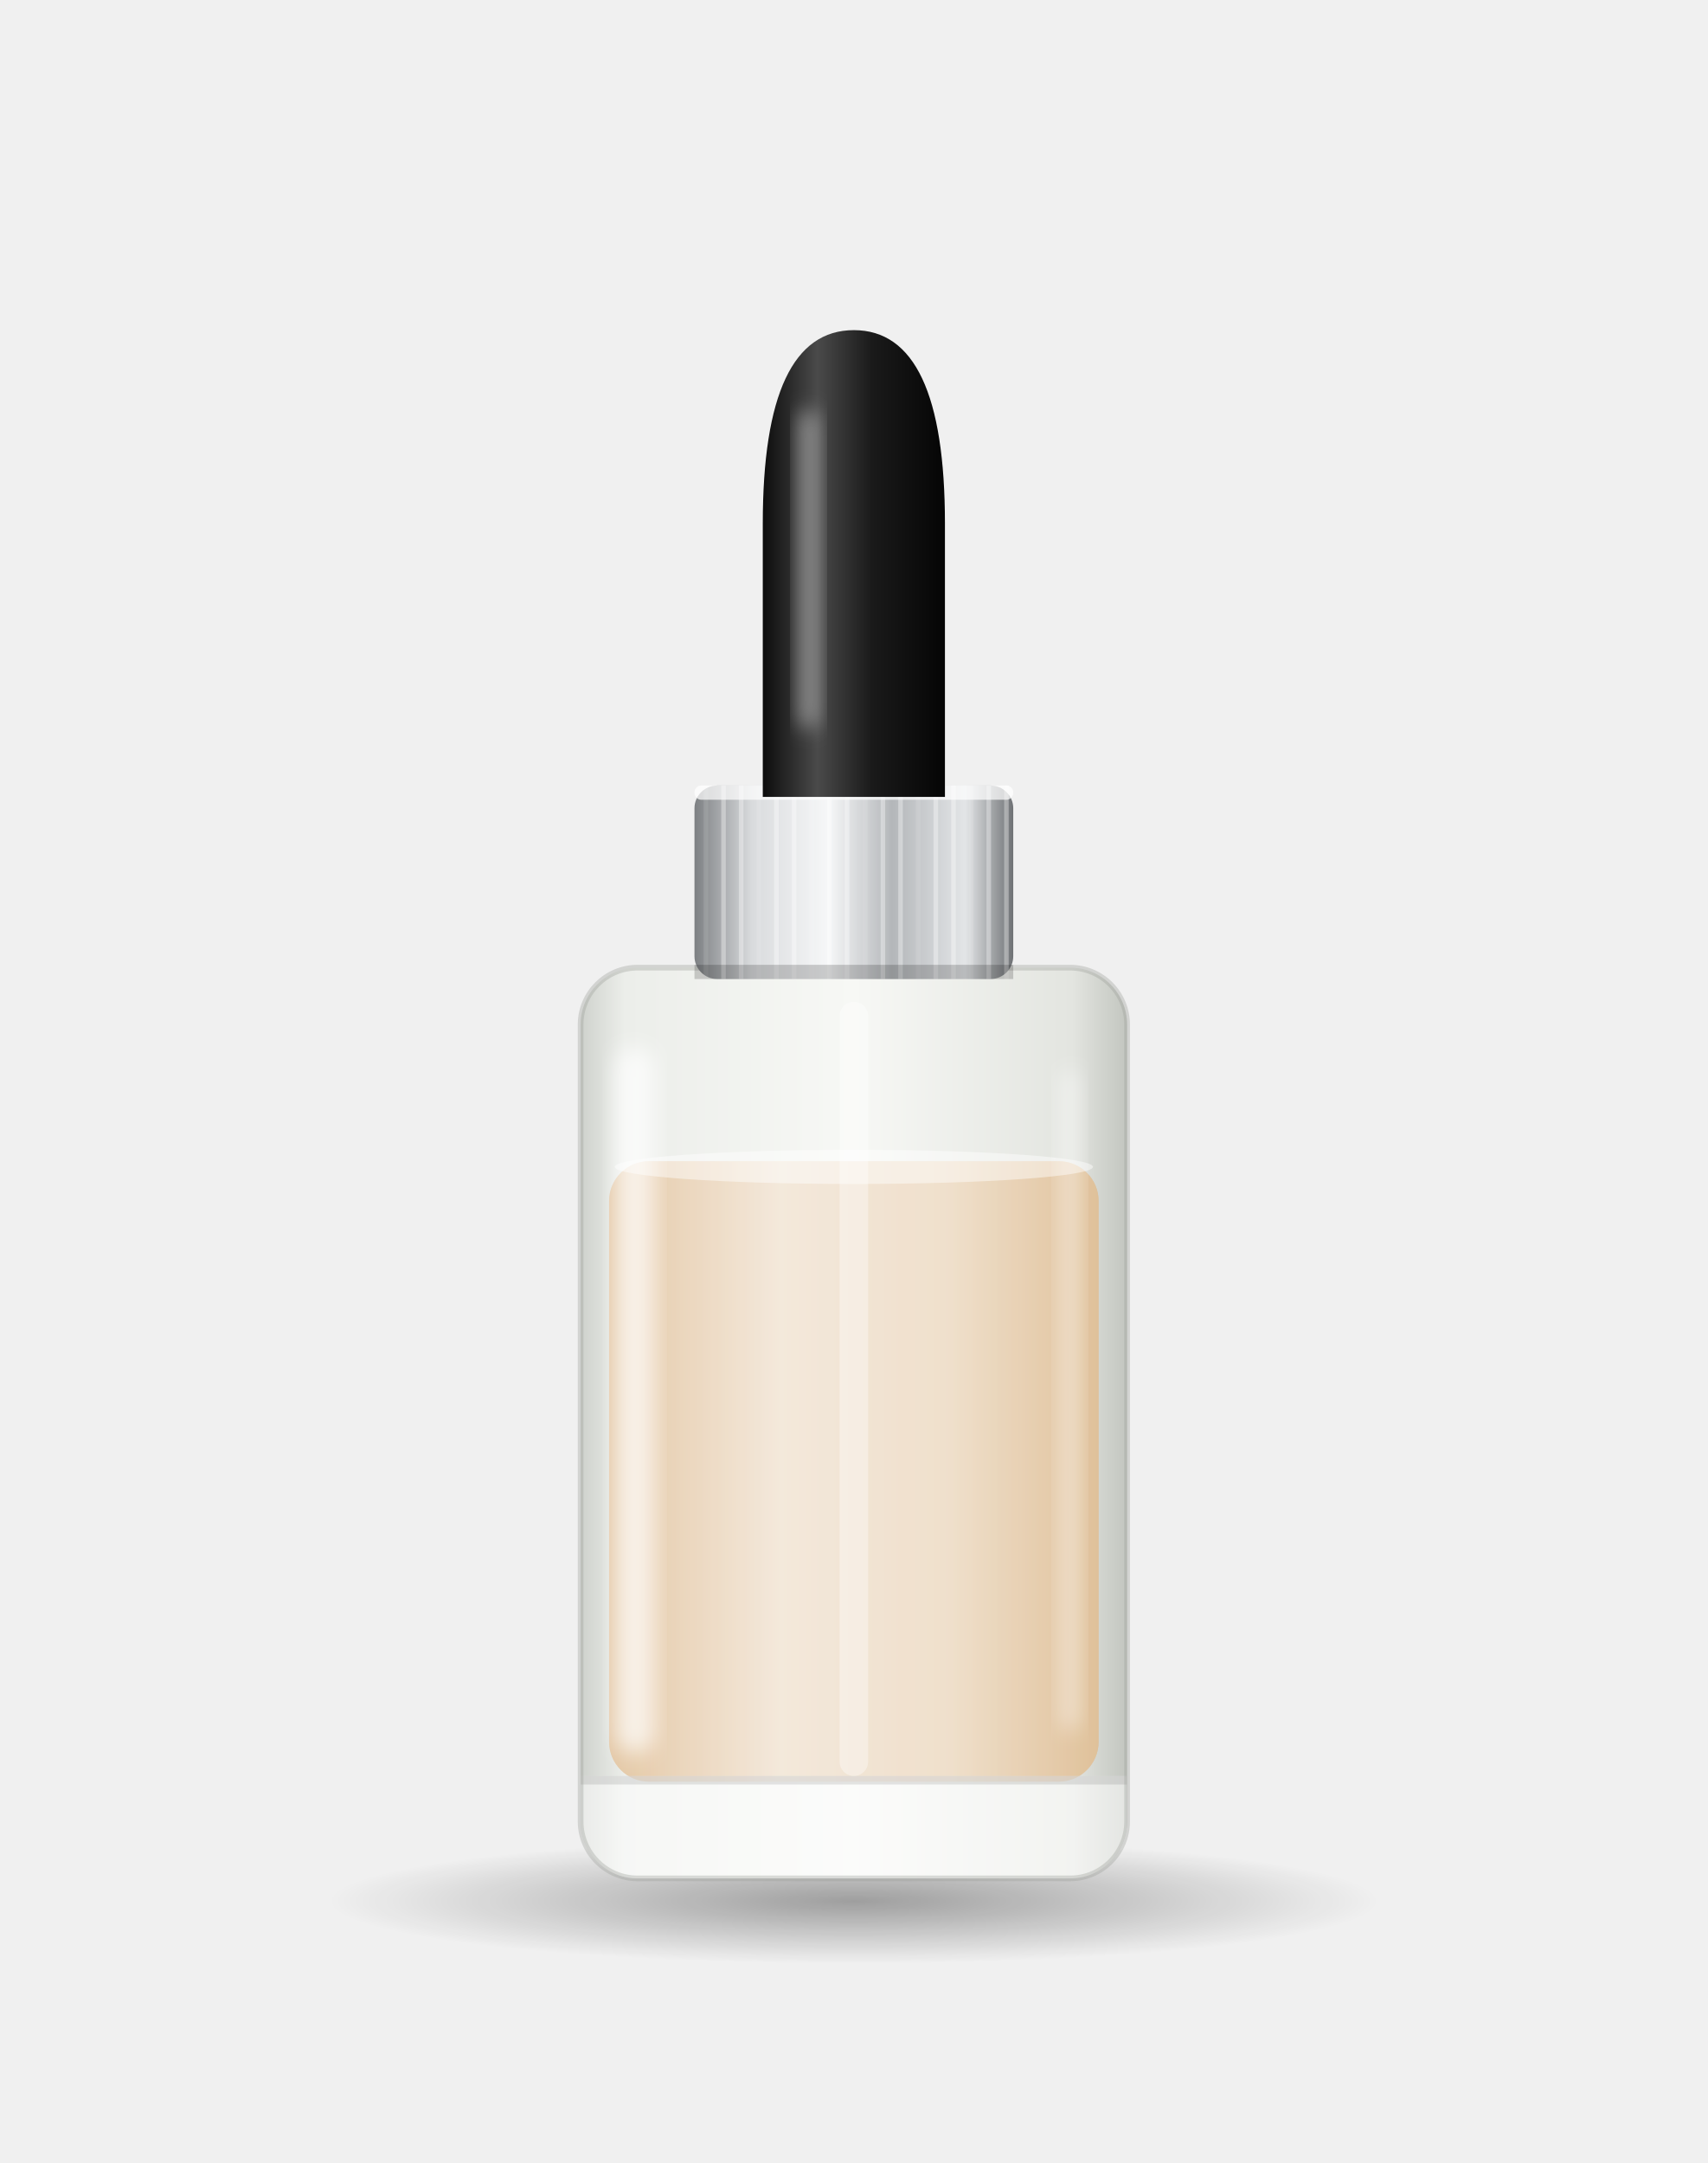
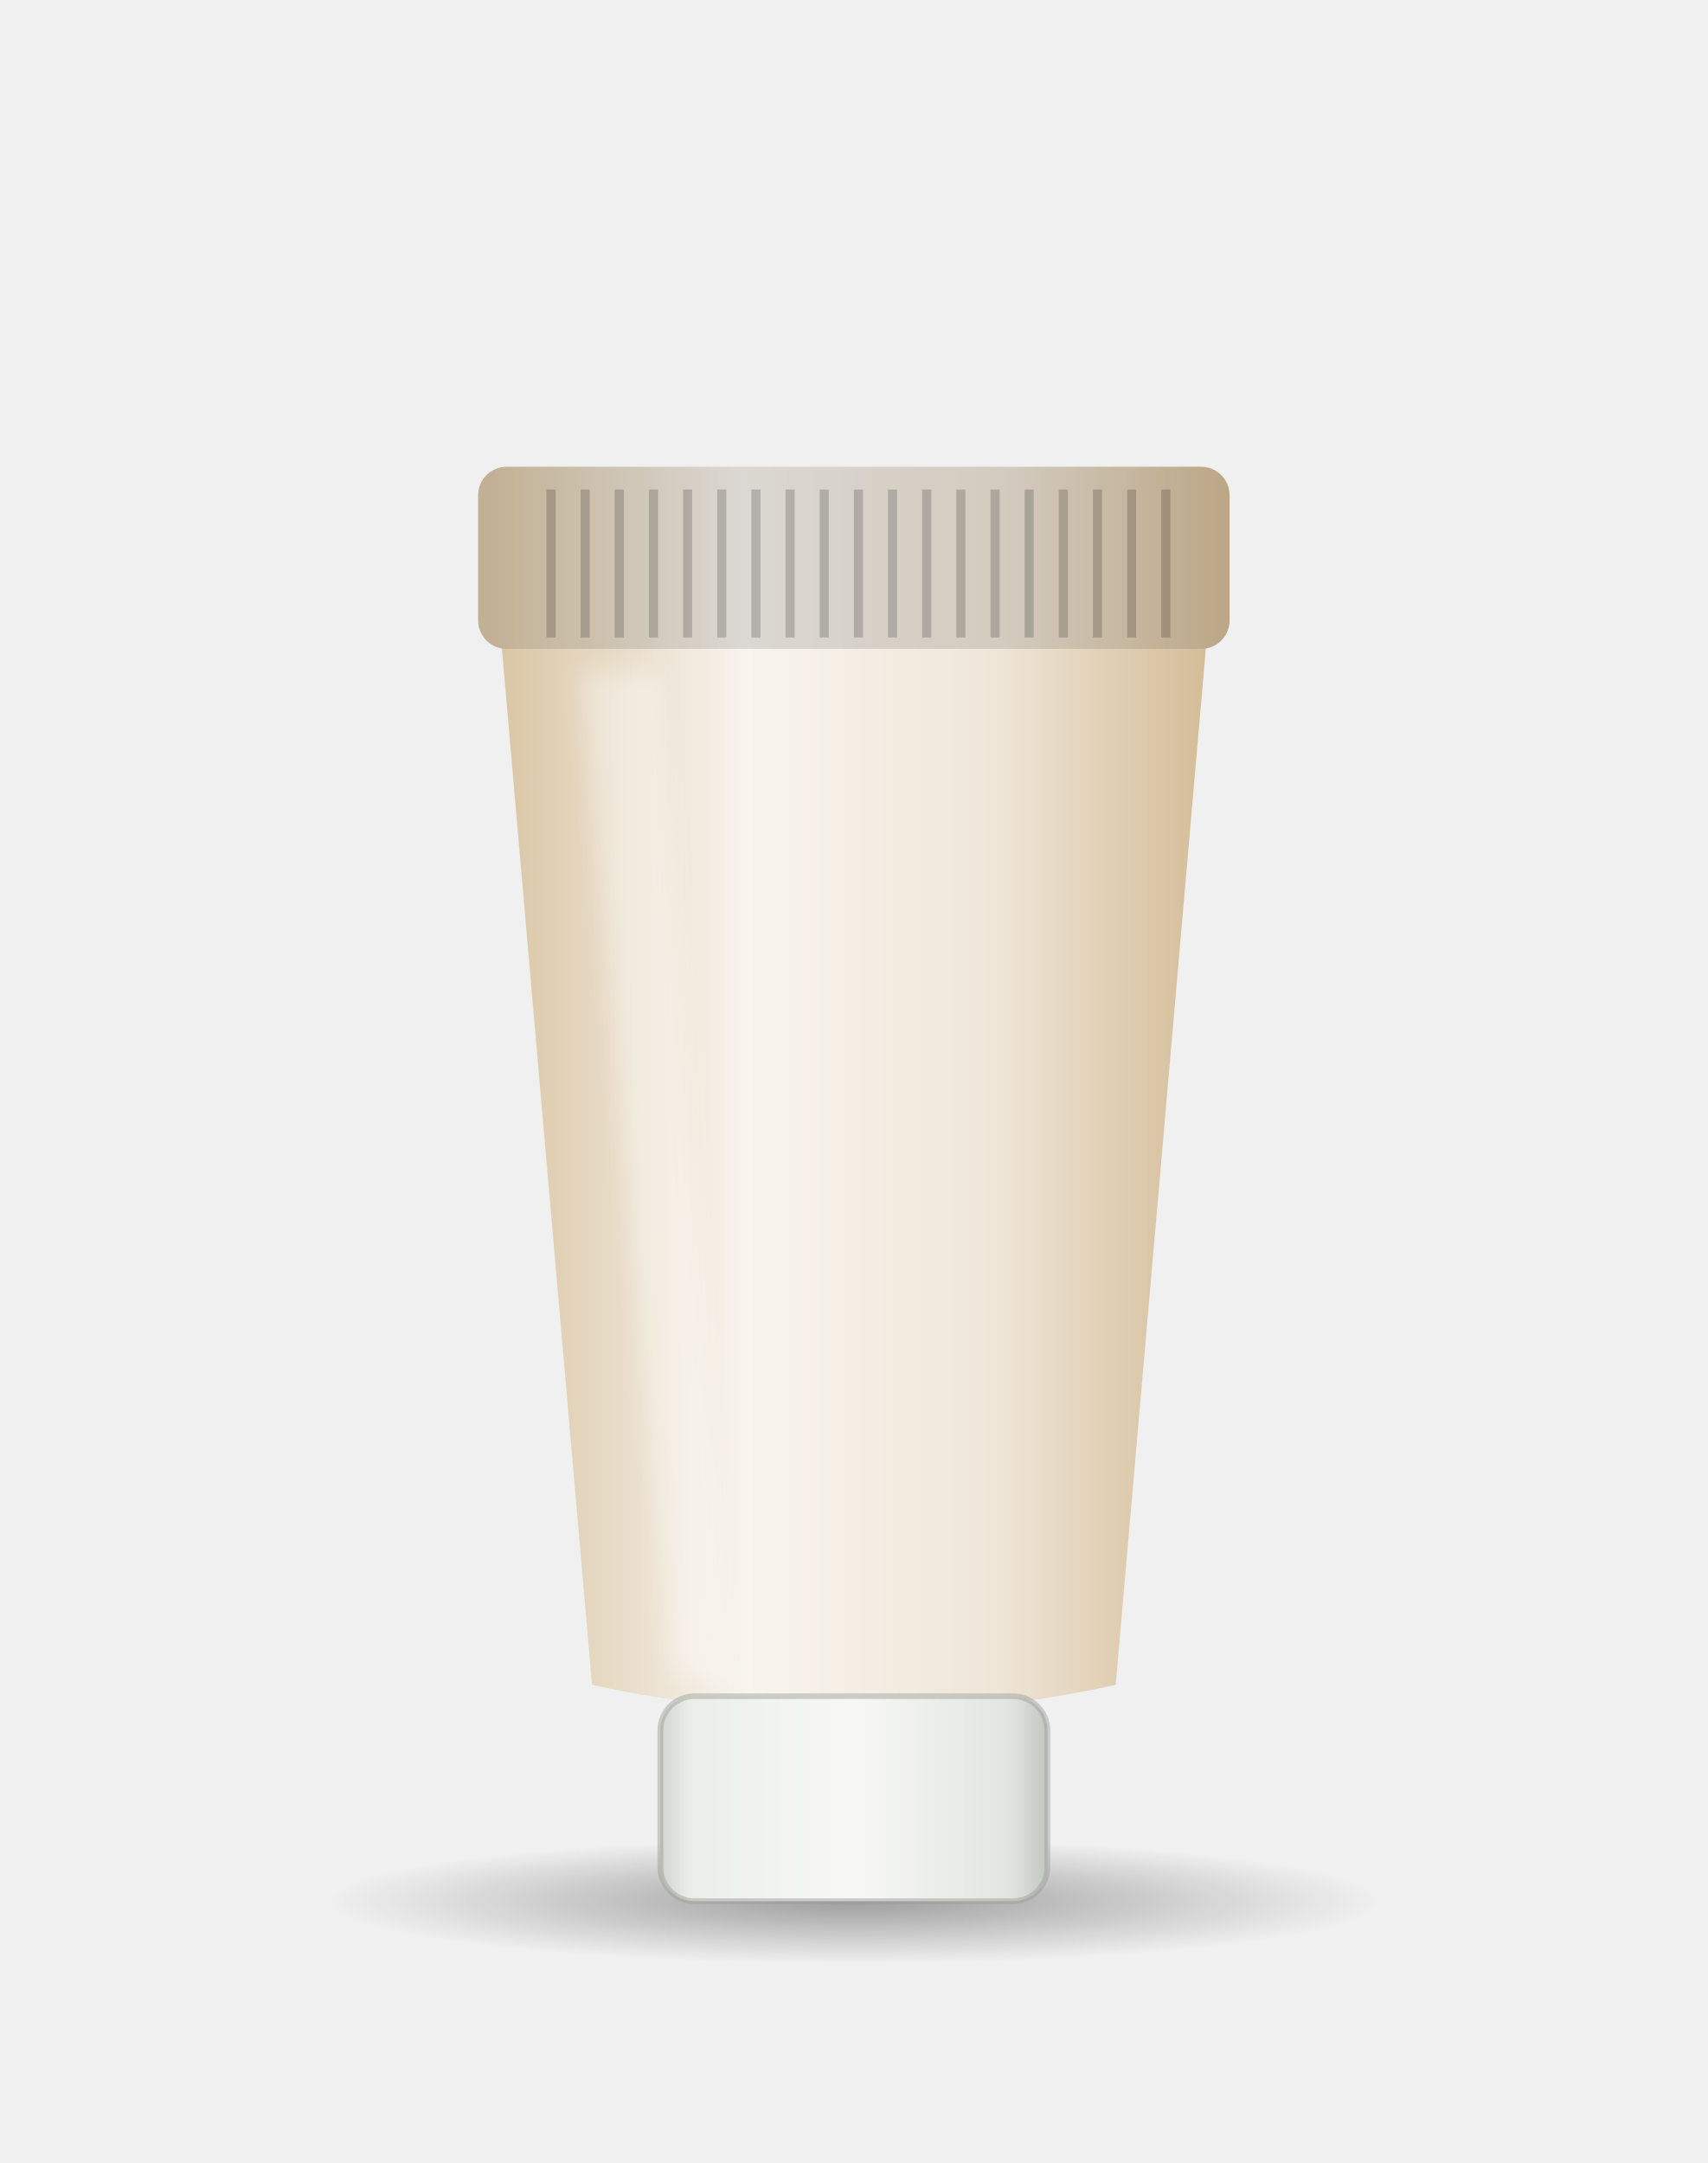
<svg xmlns="http://www.w3.org/2000/svg" viewBox="0 0 300 380" role="img" aria-label="Illustration">
  <defs>
    <linearGradient id="fg" x1="0" x2="1">
      <stop offset="0" stop-color="#cfd2cd" />
      <stop offset=".08" stop-color="#eceeea" />
      <stop offset=".5" stop-color="#f7f8f5" />
      <stop offset=".9" stop-color="#e3e5e0" />
      <stop offset="1" stop-color="#c3c6c0" />
    </linearGradient>
    <linearGradient id="lq" x1="0" x2="1">
-       <stop offset="0" stop-color="#d8ae7b" />
-       <stop offset=".35" stop-color="#efdeca" />
-       <stop offset=".7" stop-color="#e8d0b2" />
-       <stop offset="1" stop-color="#d3a56b" />
+       <stop offset="0" stop-color="#dac6a5" />
+       <stop offset=".35" stop-color="#f8f4ee" />
+       <stop offset=".7" stop-color="#efe6d8" />
+       <stop offset="1" stop-color="#d4bc97" />
    </linearGradient>
    <linearGradient id="mt" x1="0" x2="1">
      <stop offset="0" stop-color="#7d8083" />
      <stop offset=".18" stop-color="#d9dbdd" />
      <stop offset=".42" stop-color="#f6f7f8" />
      <stop offset=".62" stop-color="#b4b7ba" />
      <stop offset=".85" stop-color="#e3e5e7" />
      <stop offset="1" stop-color="#6f7275" />
    </linearGradient>
    <linearGradient id="bk" x1="0" x2="1">
      <stop offset="0" stop-color="#0c0c0c" />
      <stop offset=".3" stop-color="#4a4a4a" />
      <stop offset=".6" stop-color="#1a1a1a" />
      <stop offset="1" stop-color="#050505" />
    </linearGradient>
    <radialGradient id="sh" cx=".5" cy=".5" r=".5">
      <stop offset="0" stop-color="#000" stop-opacity=".34" />
      <stop offset="1" stop-color="#000" stop-opacity="0" />
    </radialGradient>
    <filter id="bl" x="-30%" y="-30%" width="160%" height="160%">
      <feGaussianBlur stdDeviation="1.8" />
    </filter>
  </defs>
  <ellipse cx="150" cy="334" rx="92" ry="11" fill="url(#sh)" />
-   <clipPath id="fc">
-     <rect x="102.0" y="170" width="96" height="160" rx="10" />
-   </clipPath>
-   <rect x="102.0" y="170" width="96" height="160" rx="10" fill="url(#fg)" />
-   <g clip-path="url(#fc)">
-     <rect x="107.0" y="204" width="86" height="109" rx="7" fill="url(#lq)" opacity=".92" />
-     <rect x="107.0" y="204" width="86" height="109" rx="7" fill="#fff" opacity=".28" />
-     <ellipse cx="150" cy="205" rx="42.0" ry="3" fill="#fff" opacity=".45" />
-     <rect x="102.0" y="312" width="96" height="18" fill="#fff" opacity=".55" />
-     <rect x="102.0" y="312" width="96" height="1.5" fill="#000" opacity=".1" />
-     <rect x="108.0" y="184" width="7" height="124" rx="3.5" fill="#fff" opacity=".7" filter="url(#bl)" />
-     <rect x="186.0" y="188" width="4" height="116" rx="2" fill="#fff" opacity=".4" filter="url(#bl)" />
-   </g>
-   <rect x="102.0" y="170" width="96" height="160" rx="10" fill="none" stroke="#9a9d97" stroke-opacity=".35" />
-   <rect x="147.5" y="176" width="5" height="136" rx="2.5" fill="#fff" opacity=".35" />
-   <rect x="122" y="138" width="56" height="34" rx="4" fill="url(#mt)" />
-   <rect x="123.6" y="138" width=".8" height="34" fill="#fff" opacity="0.1" />
-   <rect x="126.7" y="138" width=".8" height="34" fill="#fff" opacity="0.35" />
-   <rect x="129.8" y="138" width=".8" height="34" fill="#fff" opacity="0.35" />
-   <rect x="132.9" y="138" width=".8" height="34" fill="#fff" opacity="0.1" />
-   <rect x="136.0" y="138" width=".8" height="34" fill="#fff" opacity="0.35" />
-   <rect x="139.1" y="138" width=".8" height="34" fill="#fff" opacity="0.35" />
-   <rect x="142.2" y="138" width=".8" height="34" fill="#fff" opacity="0.1" />
-   <rect x="145.3" y="138" width=".8" height="34" fill="#fff" opacity="0.35" />
-   <rect x="148.4" y="138" width=".8" height="34" fill="#fff" opacity="0.35" />
-   <rect x="151.6" y="138" width=".8" height="34" fill="#fff" opacity="0.1" />
-   <rect x="154.7" y="138" width=".8" height="34" fill="#fff" opacity="0.35" />
-   <rect x="157.8" y="138" width=".8" height="34" fill="#fff" opacity="0.35" />
-   <rect x="160.9" y="138" width=".8" height="34" fill="#fff" opacity="0.1" />
-   <rect x="164.0" y="138" width=".8" height="34" fill="#fff" opacity="0.35" />
-   <rect x="167.1" y="138" width=".8" height="34" fill="#fff" opacity="0.35" />
-   <rect x="170.2" y="138" width=".8" height="34" fill="#fff" opacity="0.1" />
-   <rect x="173.3" y="138" width=".8" height="34" fill="#fff" opacity="0.35" />
-   <rect x="176.4" y="138" width=".8" height="34" fill="#fff" opacity="0.35" />
-   <rect x="122" y="138" width="56" height="2.5" rx="1.2" fill="#fff" opacity=".7" />
-   <rect x="122" y="169.5" width="56" height="2.5" fill="#000" opacity=".18" />
-   <path d="M134 140 L134 92 Q134 58 150 58 Q166 58 166 92 L166 140 Z" fill="url(#bk)" />
-   <rect x="140" y="72" width="4" height="56" rx="2" fill="#fff" opacity=".4" filter="url(#bl)" />
+   <path d="M104 296 Q150 306 196 296 L212 112 L88 112 Z" fill="url(#lq)" />
+   <path d="M118 294 L102 118 L116 118 L128 296 Z" fill="#fff" opacity=".35" filter="url(#bl)" />
+   <rect x="84" y="82" width="132" height="32" rx="5" fill="url(#lq)" />
+   <rect x="84" y="82" width="132" height="32" rx="5" fill="#000" opacity=".12" />
+   <rect x="96" y="86" width="1.6" height="26" fill="#000" opacity=".18" />
+   <rect x="102" y="86" width="1.6" height="26" fill="#000" opacity=".18" />
+   <rect x="108" y="86" width="1.6" height="26" fill="#000" opacity=".18" />
+   <rect x="114" y="86" width="1.6" height="26" fill="#000" opacity=".18" />
+   <rect x="120" y="86" width="1.6" height="26" fill="#000" opacity=".18" />
+   <rect x="126" y="86" width="1.6" height="26" fill="#000" opacity=".18" />
+   <rect x="132" y="86" width="1.6" height="26" fill="#000" opacity=".18" />
+   <rect x="138" y="86" width="1.6" height="26" fill="#000" opacity=".18" />
+   <rect x="144" y="86" width="1.6" height="26" fill="#000" opacity=".18" />
+   <rect x="150" y="86" width="1.6" height="26" fill="#000" opacity=".18" />
+   <rect x="156" y="86" width="1.6" height="26" fill="#000" opacity=".18" />
+   <rect x="162" y="86" width="1.6" height="26" fill="#000" opacity=".18" />
+   <rect x="168" y="86" width="1.6" height="26" fill="#000" opacity=".18" />
+   <rect x="174" y="86" width="1.6" height="26" fill="#000" opacity=".18" />
+   <rect x="180" y="86" width="1.6" height="26" fill="#000" opacity=".18" />
+   <rect x="186" y="86" width="1.6" height="26" fill="#000" opacity=".18" />
+   <rect x="192" y="86" width="1.6" height="26" fill="#000" opacity=".18" />
+   <rect x="198" y="86" width="1.6" height="26" fill="#000" opacity=".18" />
+   <rect x="204" y="86" width="1.6" height="26" fill="#000" opacity=".18" />
+   <rect x="116" y="298" width="68" height="36" rx="6" fill="url(#fg)" stroke="#9a9d97" stroke-opacity=".45" />
</svg>
